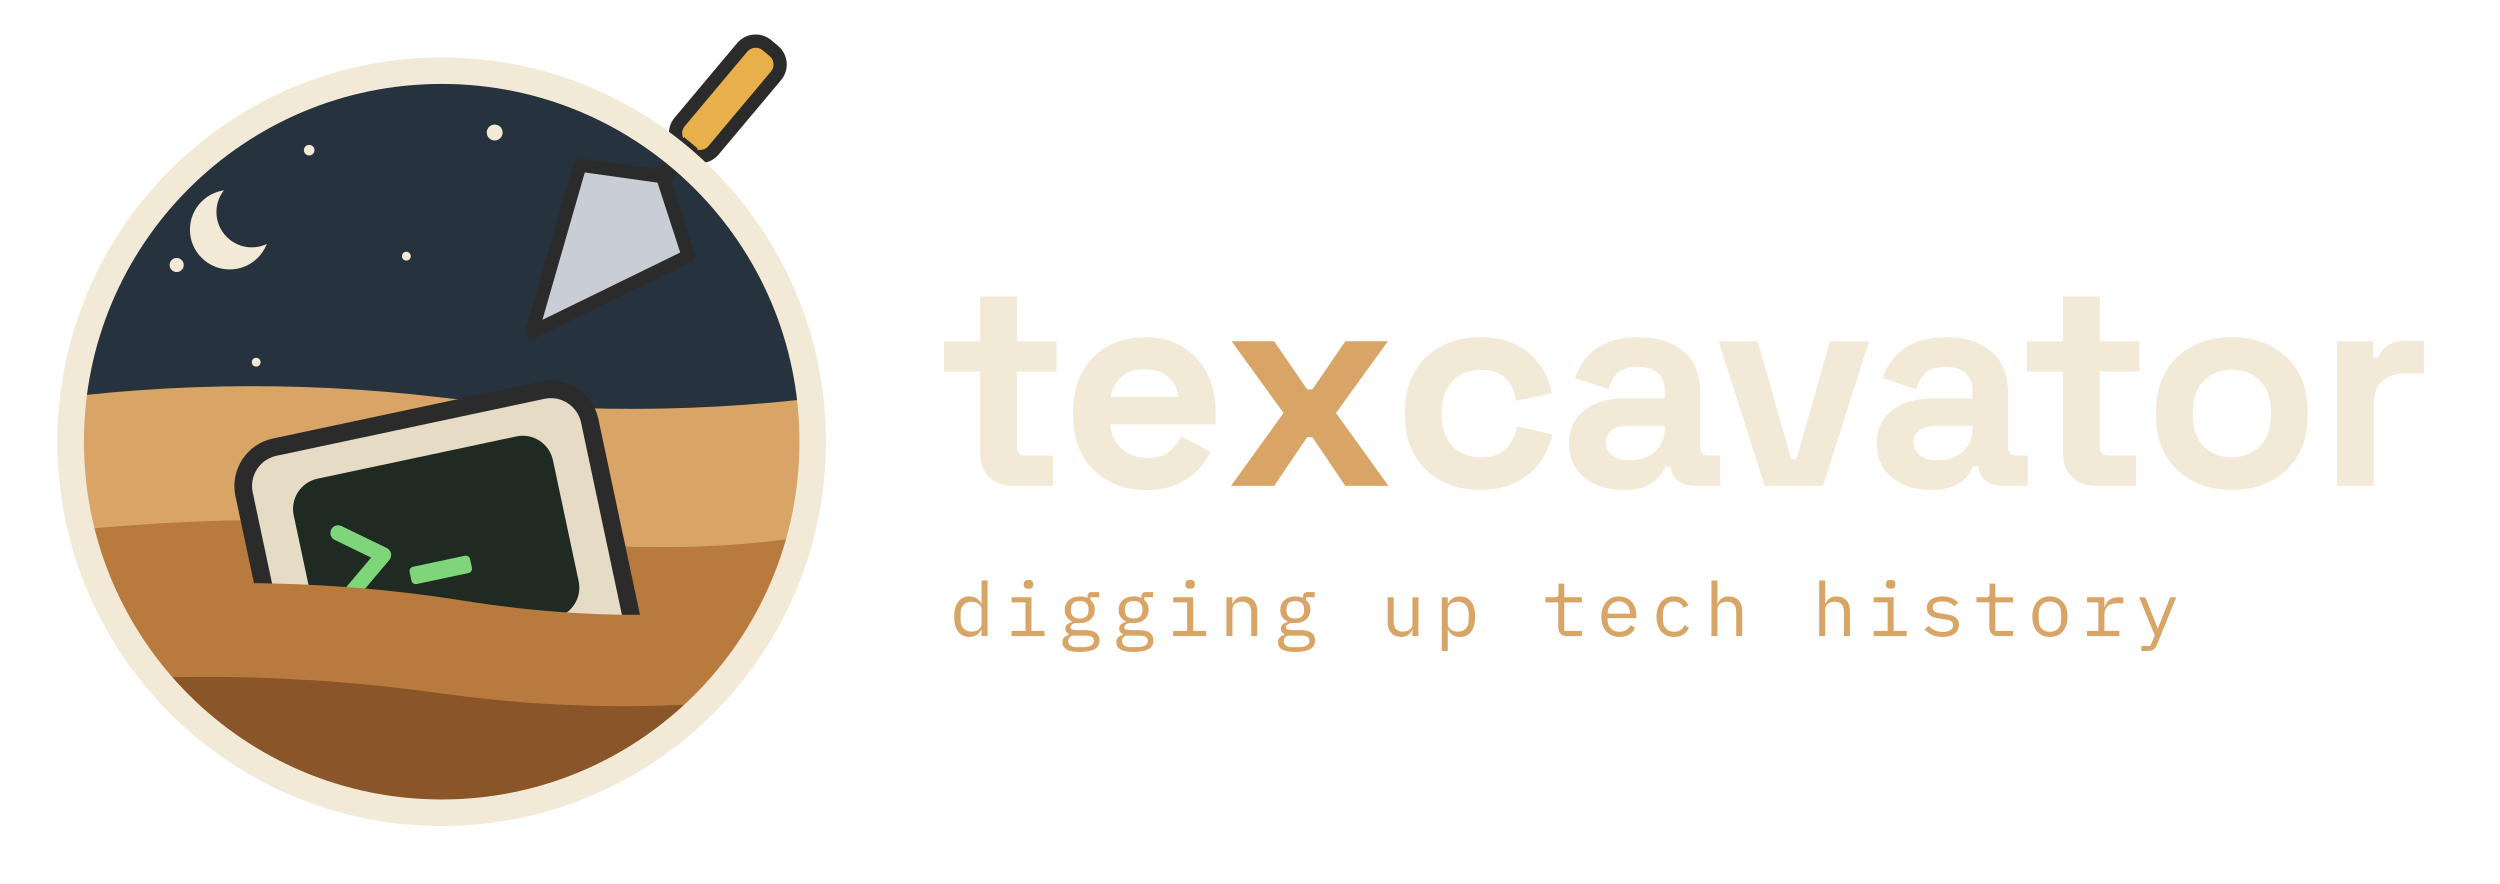
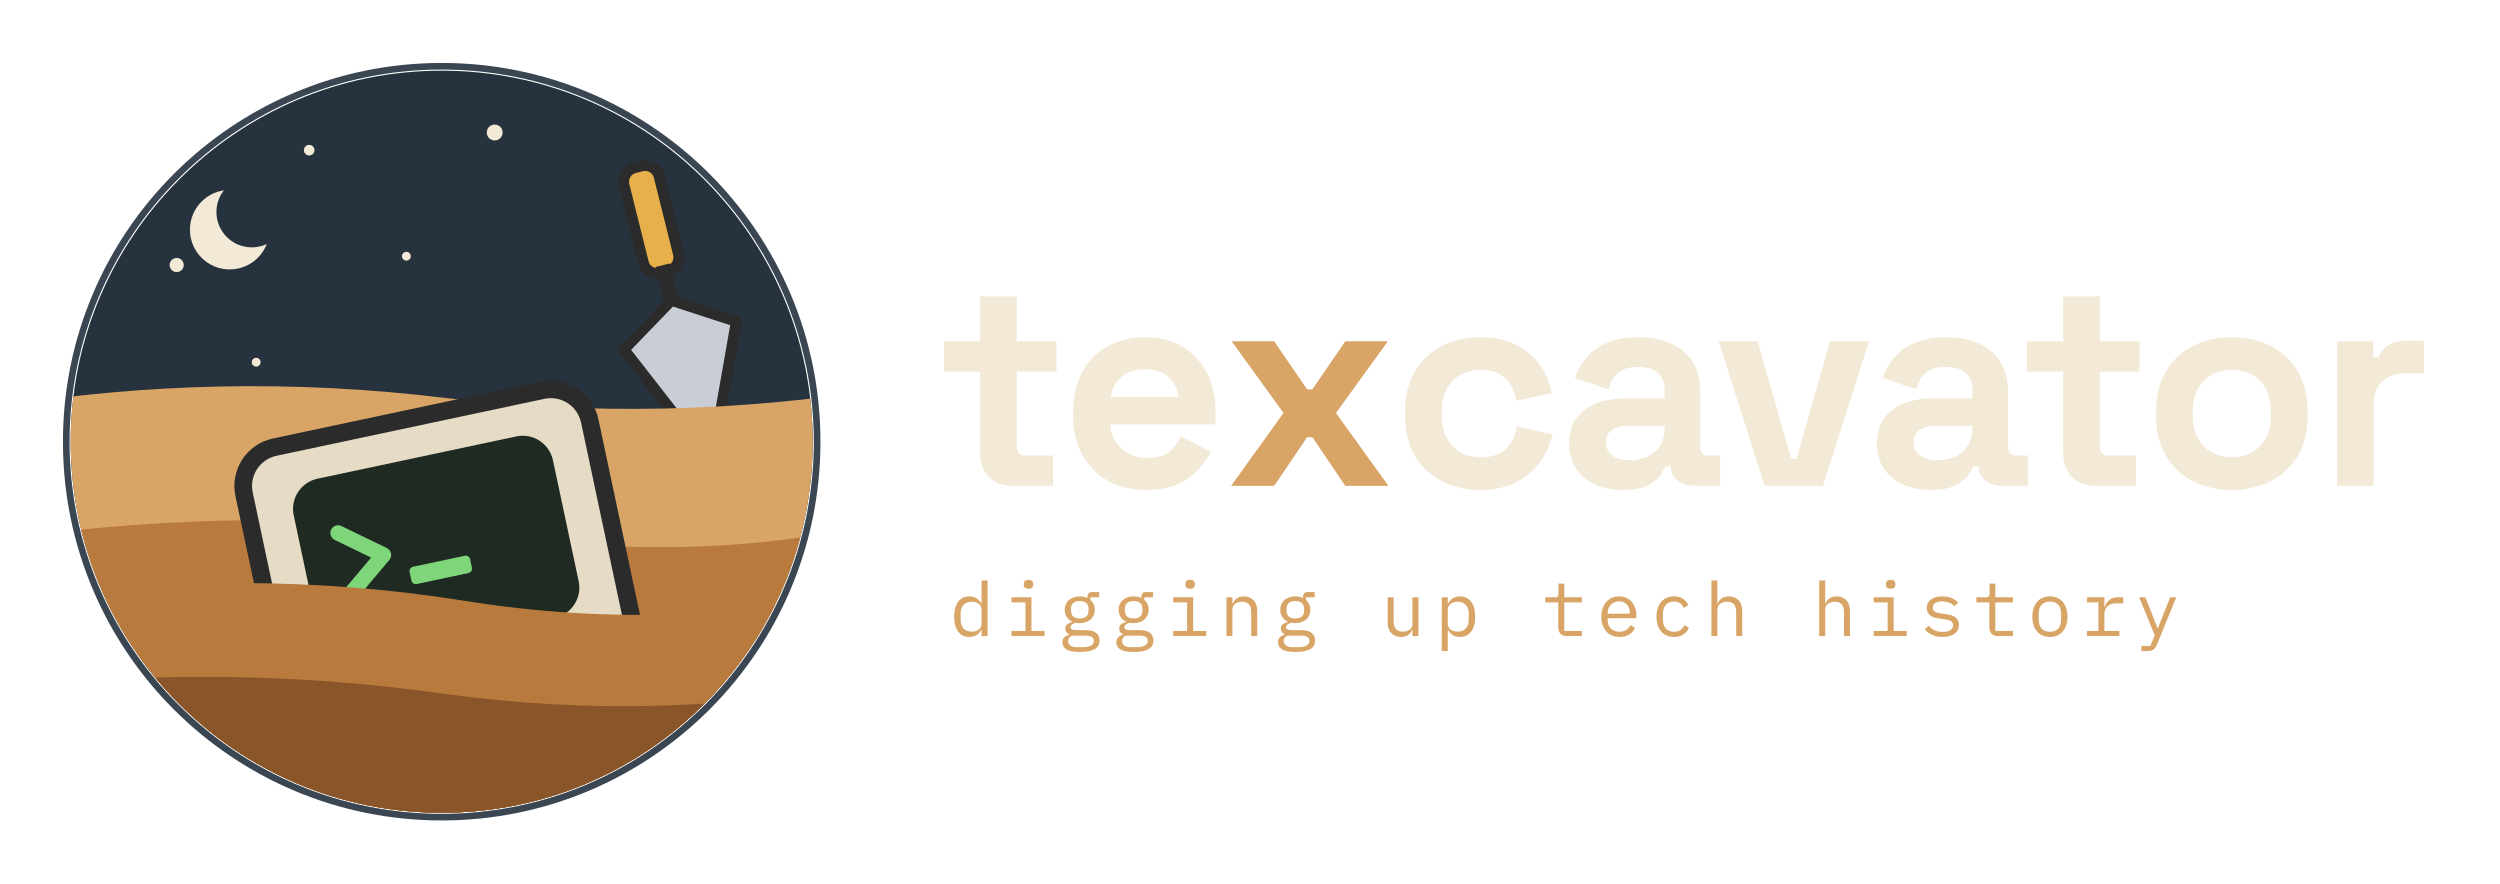
<svg xmlns="http://www.w3.org/2000/svg" viewBox="0 0 566 200" width="2264" height="800">
  <defs>
    <clipPath id="c-dark">
      <circle cx="100" cy="100" r="84" />
    </clipPath>
  </defs>
  <g clip-path="url(#c-dark)">
    <rect width="200" height="200" fill="#26323D" />
    <circle cx="52" cy="52" r="9" fill="#F3E9D7" />
    <circle cx="57" cy="48" r="8" fill="#26323D" />
    <circle cx="40" cy="60" r="1.6" fill="#F3E9D7" />
    <circle cx="70" cy="34" r="1.2" fill="#F3E9D7" />
    <circle cx="112" cy="30" r="1.8" fill="#F3E9D7" />
    <circle cx="58" cy="82" r="1" fill="#F3E9D7" />
    <circle cx="150" cy="44" r="1.2" fill="#F3E9D7" />
    <circle cx="92" cy="58" r="1" fill="#F3E9D7" />
+     <g transform="translate(152 68) rotate(-14) scale(0.82)">
+       <rect x="-5" y="-38" width="10" height="30" rx="4" fill="#E8B04A" stroke="#2B2B2B" stroke-width="3" />
+       <rect x="-2" y="-10" width="4" height="10" fill="#2B2B2B" />
+       <path d="M0 0 L16 10 L0 46 L-16 10Z" fill="#C9CED6" stroke="#2B2B2B" stroke-width="3" stroke-linejoin="round" />
+     </g>
    <path d="M0 92 Q50 84 100 90 T200 88 V200 H0Z" fill="#D9A566" />
    <path d="M0 122 Q60 114 110 121 T200 118 V200 H0Z" fill="#B97A3E" />
    <path d="M0 152 Q50 146 100 152 T200 150 V200 H0Z" fill="#8A5528" />
    <g transform="translate(100 130) rotate(-12)">
      <rect x="-34" y="-31" width="68" height="50" rx="10" fill="#7FD67A" opacity="0.25" />
      <rect x="-40" y="-36" width="80" height="66" rx="9" fill="#E6DCC6" stroke="#2B2B2B" stroke-width="4" />
      <rect x="-30" y="-27" width="60" height="42" rx="7" fill="#1E2A22" />
      <path d="M-21 -14 L-12 -7 L-21 0" fill="none" stroke="#7FD67A" stroke-width="3.5" stroke-linecap="round" stroke-linejoin="round" />
      <rect x="-7" y="-3" width="14" height="4" rx="1" fill="#7FD67A" />
      <circle cx="30" cy="22" r="2.5" fill="#B97A3E" />
    </g>
    <path d="M0 136 Q55 128 105 136 T200 132 V200 H0Z" fill="#B97A3E" />
    <path d="M0 156 Q50 150 100 157 T200 154 V200 H0Z" fill="#8A5528" />
  </g>
-   <g transform="translate(150 40) rotate(40)">
-     <rect x="-5" y="-38" width="10" height="30" rx="4" fill="#E8B04A" stroke="#2B2B2B" stroke-width="3" />
-     <rect x="-2" y="-10" width="4" height="10" fill="#2B2B2B" />
-     <path d="M0 0 L16 10 L0 46 L-16 10Z" fill="#C9CED6" stroke="#2B2B2B" stroke-width="3" stroke-linejoin="round" />
-   </g>
-   <circle cx="100" cy="100" r="84" fill="none" stroke="#F3E9D7" stroke-width="6" />
+   <circle cx="100" cy="100" r="85" fill="none" stroke="#3A4652" stroke-width="1.5" />
  <path fill="#F3E9D7" d="M229.16 110.0Q225.926 110.0 223.913 107.987Q221.9 105.974 221.9 102.608V84.128H213.716V77.264H221.9V67.1H230.216V77.264H239.192V84.128H230.216V101.156Q230.216 103.136 232.064 103.136H238.4V110.0Z M259.444 110.924Q254.56 110.924 250.831 108.845Q247.102 106.766 245.023 102.971Q242.944 99.176 242.944 94.028V93.236Q242.944 88.088 244.99 84.293Q247.036 80.498 250.732 78.419Q254.428 76.34 259.312 76.34Q264.13 76.34 267.694 78.485Q271.258 80.63 273.238 84.425Q275.218 88.22 275.218 93.236V96.074H251.392Q251.524 99.44 253.9 101.552Q256.276 103.664 259.708 103.664Q263.206 103.664 264.856 102.146Q266.506 100.628 267.364 98.78L274.162 102.344Q273.238 104.06 271.489 106.073Q269.74 108.086 266.836 109.505Q263.932 110.924 259.444 110.924ZM251.458 89.87H266.77Q266.506 87.032 264.493 85.316Q262.48 83.6 259.246 83.6Q255.88 83.6 253.9 85.316Q251.92 87.032 251.458 89.87Z" />
  <path fill="#D9A566" d="M278.706 110.0 290.586 93.5 278.838 77.264H288.474L295.932 88.154H297.12L304.578 77.264H314.214L302.466 93.5L314.346 110.0H304.578L297.12 98.978H295.932L288.474 110.0Z" />
  <path fill="#F3E9D7" d="M335.06 110.924Q330.308 110.924 326.447 108.944Q322.586 106.964 320.342 103.202Q318.098 99.44 318.098 94.094V93.17Q318.098 87.824 320.342 84.062Q322.586 80.3 326.447 78.32Q330.308 76.34 335.06 76.34Q339.746 76.34 343.112 77.99Q346.478 79.64 348.557 82.511Q350.636 85.382 351.296 89.012L343.244 90.728Q342.98 88.748 342.056 87.164Q341.132 85.58 339.449 84.656Q337.766 83.732 335.258 83.732Q332.75 83.732 330.737 84.821Q328.724 85.91 327.569 88.055Q326.414 90.2 326.414 93.302V93.962Q326.414 97.064 327.569 99.209Q328.724 101.354 330.737 102.443Q332.75 103.532 335.258 103.532Q339.02 103.532 340.967 101.585Q342.914 99.638 343.442 96.47L351.494 98.384Q350.636 101.882 348.557 104.753Q346.478 107.624 343.112 109.274Q339.746 110.924 335.06 110.924Z M367.522 110.924Q364.024 110.924 361.252 109.703Q358.48 108.482 356.863 106.139Q355.246 103.796 355.246 100.43Q355.246 97.064 356.863 94.787Q358.48 92.51 361.351 91.355Q364.222 90.2 367.918 90.2H376.894V88.352Q376.894 86.042 375.442 84.557Q373.99 83.072 370.822 83.072Q367.72 83.072 366.202 84.491Q364.684 85.91 364.222 88.154L356.566 85.58Q357.358 83.072 359.107 80.993Q360.856 78.914 363.793 77.627Q366.73 76.34 370.954 76.34Q377.422 76.34 381.184 79.574Q384.946 82.808 384.946 88.946V101.156Q384.946 103.136 386.794 103.136H389.434V110.0H383.89Q381.448 110.0 379.864 108.812Q378.28 107.624 378.28 105.644V105.578H377.026Q376.762 106.37 375.838 107.657Q374.914 108.944 372.934 109.934Q370.954 110.924 367.522 110.924ZM368.974 104.192Q372.472 104.192 374.683 102.245Q376.894 100.298 376.894 97.064V96.404H368.512Q366.202 96.404 364.882 97.394Q363.562 98.384 363.562 100.166Q363.562 101.948 364.948 103.07Q366.334 104.192 368.974 104.192Z M399.522 110.0 389.094 77.264H397.938L405.528 103.928H406.716L414.306 77.264H423.15L412.722 110.0Z M437.198 110.924Q433.7 110.924 430.928 109.703Q428.156 108.482 426.539 106.139Q424.922 103.796 424.922 100.43Q424.922 97.064 426.539 94.787Q428.156 92.51 431.027 91.355Q433.898 90.2 437.594 90.2H446.57V88.352Q446.57 86.042 445.118 84.557Q443.666 83.072 440.498 83.072Q437.396 83.072 435.878 84.491Q434.36 85.91 433.898 88.154L426.242 85.58Q427.034 83.072 428.783 80.993Q430.532 78.914 433.469 77.627Q436.406 76.34 440.63 76.34Q447.098 76.34 450.86 79.574Q454.622 82.808 454.622 88.946V101.156Q454.622 103.136 456.47 103.136H459.11V110.0H453.566Q451.124 110.0 449.54 108.812Q447.956 107.624 447.956 105.644V105.578H446.702Q446.438 106.37 445.514 107.657Q444.59 108.944 442.61 109.934Q440.63 110.924 437.198 110.924ZM438.65 104.192Q442.148 104.192 444.359 102.245Q446.57 100.298 446.57 97.064V96.404H438.188Q435.878 96.404 434.558 97.394Q433.238 98.384 433.238 100.166Q433.238 101.948 434.624 103.07Q436.01 104.192 438.65 104.192Z M474.346 110.0Q471.112 110.0 469.099 107.987Q467.086 105.974 467.086 102.608V84.128H458.902V77.264H467.086V67.1H475.402V77.264H484.378V84.128H475.402V101.156Q475.402 103.136 477.25 103.136H483.586V110.0Z M505.29 110.924Q500.406 110.924 496.512 108.944Q492.618 106.964 490.374 103.202Q488.13 99.44 488.13 94.16V93.104Q488.13 87.824 490.374 84.062Q492.618 80.3 496.512 78.32Q500.406 76.34 505.29 76.34Q510.174 76.34 514.068 78.32Q517.962 80.3 520.206 84.062Q522.45 87.824 522.45 93.104V94.16Q522.45 99.44 520.206 103.202Q517.962 106.964 514.068 108.944Q510.174 110.924 505.29 110.924ZM505.29 103.532Q509.118 103.532 511.626 101.057Q514.134 98.582 514.134 93.962V93.302Q514.134 88.682 511.659 86.207Q509.184 83.732 505.29 83.732Q501.462 83.732 498.954 86.207Q496.446 88.682 496.446 93.302V93.962Q496.446 98.582 498.954 101.057Q501.462 103.532 505.29 103.532Z M529.106 110.0V77.264H537.29V80.96H538.478Q539.204 78.98 540.887 78.056Q542.57 77.132 544.814 77.132H548.774V84.524H544.682Q541.514 84.524 539.468 86.207Q537.422 87.89 537.422 91.388V110.0Z" />
  <path fill="#D9A566" d="M222.225 142.572H222.157Q221.307 144.204 219.454 144.204Q217.839 144.204 216.93 142.997Q216.02 141.79 216.02 139.614Q216.02 137.438 216.93 136.231Q217.839 135.024 219.454 135.024Q221.307 135.024 222.157 136.656H222.225V131.42H223.585V144.0H222.225ZM219.981 142.997Q220.44 142.997 220.848 142.878Q221.256 142.759 221.562 142.529Q221.868 142.3 222.046 141.969Q222.225 141.637 222.225 141.195V138.033Q222.225 137.591 222.046 137.26Q221.868 136.928 221.562 136.698Q221.256 136.469 220.848 136.35Q220.44 136.231 219.981 136.231Q218.791 136.231 218.137 136.953Q217.482 137.676 217.482 138.866V140.362Q217.482 141.552 218.137 142.274Q218.791 142.997 219.981 142.997Z M232.844 133.29Q232.249 133.29 232.011 133.043Q231.773 132.797 231.773 132.423V132.151Q231.773 131.777 232.011 131.53Q232.249 131.284 232.844 131.284Q233.439 131.284 233.677 131.53Q233.915 131.777 233.915 132.151V132.423Q233.915 132.797 233.677 133.043Q233.439 133.29 232.844 133.29ZM229.002 142.844H232.164V136.384H229.002V135.228H233.524V142.844H236.482V144.0H229.002Z M248.937 145.003Q248.937 146.329 247.832 146.966Q246.727 147.604 244.517 147.604Q242.392 147.604 241.465 147.043Q240.539 146.482 240.539 145.428Q240.539 144.714 240.913 144.323Q241.287 143.932 241.967 143.745V143.541Q241.593 143.354 241.389 143.065Q241.185 142.776 241.185 142.334Q241.185 141.654 241.635 141.314Q242.086 140.974 242.766 140.804V140.736Q241.95 140.379 241.499 139.682Q241.049 138.985 241.049 138.05Q241.049 137.387 241.287 136.826Q241.525 136.265 241.975 135.865Q242.426 135.466 243.055 135.245Q243.684 135.024 244.449 135.024Q245.435 135.024 246.183 135.381V135.228Q246.183 134.718 246.421 134.378Q246.659 134.038 247.237 134.038H248.852V135.228H246.88V135.823Q247.356 136.231 247.611 136.792Q247.866 137.353 247.866 138.05Q247.866 138.713 247.619 139.274Q247.373 139.835 246.931 140.234Q246.489 140.634 245.851 140.855Q245.214 141.076 244.449 141.076Q244.228 141.076 244.024 141.059Q243.82 141.042 243.616 141.008Q243.412 141.042 243.191 141.118Q242.97 141.195 242.783 141.322Q242.596 141.45 242.477 141.62Q242.358 141.79 242.358 142.011Q242.358 142.402 242.749 142.529Q243.14 142.657 243.769 142.657H245.707Q247.407 142.657 248.172 143.294Q248.937 143.932 248.937 145.003ZM247.662 145.071Q247.662 144.544 247.237 144.23Q246.812 143.915 245.758 143.915H242.715Q241.831 144.272 241.831 145.105Q241.831 145.683 242.29 146.099Q242.749 146.516 243.82 146.516H245.146Q246.336 146.516 246.999 146.15Q247.662 145.785 247.662 145.071ZM244.449 140.022Q245.469 140.022 245.953 139.546Q246.438 139.07 246.438 138.288V137.795Q246.438 137.013 245.953 136.546Q245.469 136.078 244.449 136.078Q243.429 136.078 242.953 136.546Q242.477 137.013 242.477 137.795V138.288Q242.477 139.07 242.953 139.546Q243.429 140.022 244.449 140.022Z M261.137 145.003Q261.137 146.329 260.032 146.966Q258.927 147.604 256.717 147.604Q254.592 147.604 253.665 147.043Q252.739 146.482 252.739 145.428Q252.739 144.714 253.113 144.323Q253.487 143.932 254.167 143.745V143.541Q253.793 143.354 253.589 143.065Q253.385 142.776 253.385 142.334Q253.385 141.654 253.835 141.314Q254.286 140.974 254.966 140.804V140.736Q254.15 140.379 253.699 139.682Q253.249 138.985 253.249 138.05Q253.249 137.387 253.487 136.826Q253.725 136.265 254.175 135.865Q254.626 135.466 255.255 135.245Q255.884 135.024 256.649 135.024Q257.635 135.024 258.383 135.381V135.228Q258.383 134.718 258.621 134.378Q258.859 134.038 259.437 134.038H261.052V135.228H259.08V135.823Q259.556 136.231 259.811 136.792Q260.066 137.353 260.066 138.05Q260.066 138.713 259.819 139.274Q259.573 139.835 259.131 140.234Q258.689 140.634 258.051 140.855Q257.414 141.076 256.649 141.076Q256.428 141.076 256.224 141.059Q256.02 141.042 255.816 141.008Q255.612 141.042 255.391 141.118Q255.17 141.195 254.983 141.322Q254.796 141.45 254.677 141.62Q254.558 141.79 254.558 142.011Q254.558 142.402 254.949 142.529Q255.34 142.657 255.969 142.657H257.907Q259.607 142.657 260.372 143.294Q261.137 143.932 261.137 145.003ZM259.862 145.071Q259.862 144.544 259.437 144.23Q259.012 143.915 257.958 143.915H254.915Q254.031 144.272 254.031 145.105Q254.031 145.683 254.49 146.099Q254.949 146.516 256.02 146.516H257.346Q258.536 146.516 259.199 146.15Q259.862 145.785 259.862 145.071ZM256.649 140.022Q257.669 140.022 258.154 139.546Q258.638 139.07 258.638 138.288V137.795Q258.638 137.013 258.154 136.546Q257.669 136.078 256.649 136.078Q255.629 136.078 255.153 136.546Q254.677 137.013 254.677 137.795V138.288Q254.677 139.07 255.153 139.546Q255.629 140.022 256.649 140.022Z M269.444 133.29Q268.849 133.29 268.611 133.043Q268.373 132.797 268.373 132.423V132.151Q268.373 131.777 268.611 131.53Q268.849 131.284 269.444 131.284Q270.039 131.284 270.277 131.53Q270.515 131.777 270.515 132.151V132.423Q270.515 132.797 270.277 133.043Q270.039 133.29 269.444 133.29ZM265.602 142.844H268.764V136.384H265.602V135.228H270.124V142.844H273.082V144.0H265.602Z M277.666 144.0V135.228H279.026V136.656H279.094Q279.23 136.333 279.434 136.036Q279.638 135.738 279.935 135.517Q280.233 135.296 280.641 135.16Q281.049 135.024 281.593 135.024Q282.97 135.024 283.803 135.899Q284.636 136.775 284.636 138.373V144.0H283.276V138.611Q283.276 137.404 282.749 136.817Q282.222 136.231 281.202 136.231Q280.794 136.231 280.403 136.333Q280.012 136.435 279.706 136.639Q279.4 136.843 279.213 137.166Q279.026 137.489 279.026 137.914V144.0Z M297.737 145.003Q297.737 146.329 296.632 146.966Q295.527 147.604 293.317 147.604Q291.192 147.604 290.265 147.043Q289.339 146.482 289.339 145.428Q289.339 144.714 289.713 144.323Q290.087 143.932 290.767 143.745V143.541Q290.393 143.354 290.189 143.065Q289.985 142.776 289.985 142.334Q289.985 141.654 290.435 141.314Q290.886 140.974 291.566 140.804V140.736Q290.75 140.379 290.299 139.682Q289.849 138.985 289.849 138.05Q289.849 137.387 290.087 136.826Q290.325 136.265 290.775 135.865Q291.226 135.466 291.855 135.245Q292.484 135.024 293.249 135.024Q294.235 135.024 294.983 135.381V135.228Q294.983 134.718 295.221 134.378Q295.459 134.038 296.037 134.038H297.652V135.228H295.68V135.823Q296.156 136.231 296.411 136.792Q296.666 137.353 296.666 138.05Q296.666 138.713 296.419 139.274Q296.173 139.835 295.731 140.234Q295.289 140.634 294.651 140.855Q294.014 141.076 293.249 141.076Q293.028 141.076 292.824 141.059Q292.62 141.042 292.416 141.008Q292.212 141.042 291.991 141.118Q291.77 141.195 291.583 141.322Q291.396 141.45 291.277 141.62Q291.158 141.79 291.158 142.011Q291.158 142.402 291.549 142.529Q291.94 142.657 292.569 142.657H294.507Q296.207 142.657 296.972 143.294Q297.737 143.932 297.737 145.003ZM296.462 145.071Q296.462 144.544 296.037 144.23Q295.612 143.915 294.558 143.915H291.515Q290.631 144.272 290.631 145.105Q290.631 145.683 291.09 146.099Q291.549 146.516 292.62 146.516H293.946Q295.136 146.516 295.799 146.15Q296.462 145.785 296.462 145.071ZM293.249 140.022Q294.269 140.022 294.753 139.546Q295.238 139.07 295.238 138.288V137.795Q295.238 137.013 294.753 136.546Q294.269 136.078 293.249 136.078Q292.229 136.078 291.753 136.546Q291.277 137.013 291.277 137.795V138.288Q291.277 139.07 291.753 139.546Q292.229 140.022 293.249 140.022Z M319.774 142.572H319.706Q319.57 142.895 319.366 143.192Q319.162 143.49 318.864 143.711Q318.567 143.932 318.159 144.068Q317.751 144.204 317.207 144.204Q315.83 144.204 314.997 143.329Q314.164 142.453 314.164 140.855V135.228H315.524V140.617Q315.524 141.824 316.051 142.411Q316.578 142.997 317.598 142.997Q318.006 142.997 318.397 142.895Q318.788 142.793 319.094 142.589Q319.4 142.385 319.587 142.07Q319.774 141.756 319.774 141.314V135.228H321.134V144.0H319.774Z M326.415 135.228H327.775V136.656H327.843Q328.693 135.024 330.546 135.024Q332.161 135.024 333.07 136.231Q333.98 137.438 333.98 139.614Q333.98 141.79 333.07 142.997Q332.161 144.204 330.546 144.204Q328.693 144.204 327.843 142.572H327.775V147.4H326.415ZM330.019 142.997Q331.209 142.997 331.863 142.274Q332.518 141.552 332.518 140.362V138.866Q332.518 137.676 331.863 136.953Q331.209 136.231 330.019 136.231Q329.56 136.231 329.152 136.35Q328.744 136.469 328.438 136.698Q328.132 136.928 327.953 137.26Q327.775 137.591 327.775 138.033V141.195Q327.775 141.637 327.953 141.969Q328.132 142.3 328.438 142.529Q328.744 142.759 329.152 142.878Q329.56 142.997 330.019 142.997Z M354.725 144.0Q353.722 144.0 353.254 143.439Q352.787 142.878 352.787 141.994V136.384H349.863V135.228H352.039Q352.481 135.228 352.659 135.05Q352.838 134.871 352.838 134.429V132.134H354.147V135.228H358.142V136.384H354.147V142.844H358.142V144.0Z M366.653 144.204Q365.701 144.204 364.944 143.881Q364.188 143.558 363.652 142.954Q363.117 142.351 362.828 141.51Q362.539 140.668 362.539 139.631Q362.539 138.577 362.836 137.727Q363.134 136.877 363.661 136.274Q364.188 135.67 364.927 135.347Q365.667 135.024 366.568 135.024Q367.452 135.024 368.174 135.347Q368.897 135.67 369.407 136.239Q369.917 136.809 370.189 137.591Q370.461 138.373 370.461 139.308V139.954H363.967V140.362Q363.967 140.94 364.154 141.433Q364.341 141.926 364.689 142.283Q365.038 142.64 365.539 142.835Q366.041 143.031 366.653 143.031Q367.537 143.031 368.183 142.623Q368.829 142.215 369.169 141.501L370.172 142.181Q369.781 143.065 368.871 143.635Q367.962 144.204 366.653 144.204ZM366.568 136.146Q366.007 136.146 365.531 136.35Q365.055 136.554 364.706 136.911Q364.358 137.268 364.162 137.752Q363.967 138.237 363.967 138.815V138.934H368.999V138.747Q368.999 138.169 368.82 137.693Q368.642 137.217 368.327 136.869Q368.013 136.52 367.562 136.333Q367.112 136.146 366.568 136.146Z M379.006 144.204Q378.054 144.204 377.314 143.873Q376.575 143.541 376.065 142.946Q375.555 142.351 375.291 141.501Q375.028 140.651 375.028 139.614Q375.028 138.577 375.3 137.727Q375.572 136.877 376.082 136.274Q376.592 135.67 377.323 135.347Q378.054 135.024 378.989 135.024Q380.264 135.024 381.063 135.585Q381.862 136.146 382.236 137.047L381.148 137.625Q380.91 136.945 380.357 136.571Q379.805 136.197 378.989 136.197Q378.394 136.197 377.926 136.392Q377.459 136.588 377.136 136.945Q376.813 137.302 376.651 137.795Q376.49 138.288 376.49 138.866V140.362Q376.49 140.94 376.651 141.433Q376.813 141.926 377.136 142.283Q377.459 142.64 377.935 142.835Q378.411 143.031 379.023 143.031Q379.907 143.031 380.485 142.623Q381.063 142.215 381.403 141.501L382.372 142.164Q381.981 143.048 381.156 143.626Q380.332 144.204 379.006 144.204Z M387.466 131.42H388.826V136.656H388.894Q389.03 136.333 389.234 136.036Q389.438 135.738 389.735 135.517Q390.033 135.296 390.441 135.16Q390.849 135.024 391.393 135.024Q392.77 135.024 393.603 135.899Q394.436 136.775 394.436 138.373V144.0H393.076V138.611Q393.076 137.404 392.549 136.817Q392.022 136.231 391.002 136.231Q390.594 136.231 390.203 136.333Q389.812 136.435 389.506 136.639Q389.2 136.843 389.013 137.166Q388.826 137.489 388.826 137.914V144.0H387.466Z M411.866 131.42H413.226V136.656H413.294Q413.43 136.333 413.634 136.036Q413.838 135.738 414.135 135.517Q414.433 135.296 414.841 135.16Q415.249 135.024 415.793 135.024Q417.17 135.024 418.003 135.899Q418.836 136.775 418.836 138.373V144.0H417.476V138.611Q417.476 137.404 416.949 136.817Q416.422 136.231 415.402 136.231Q414.994 136.231 414.603 136.333Q414.212 136.435 413.906 136.639Q413.6 136.843 413.413 137.166Q413.226 137.489 413.226 137.914V144.0H411.866Z M428.044 133.29Q427.449 133.29 427.211 133.043Q426.973 132.797 426.973 132.423V132.151Q426.973 131.777 427.211 131.53Q427.449 131.284 428.044 131.284Q428.639 131.284 428.877 131.53Q429.115 131.777 429.115 132.151V132.423Q429.115 132.797 428.877 133.043Q428.639 133.29 428.044 133.29ZM424.202 142.844H427.364V136.384H424.202V135.228H428.724V142.844H431.682V144.0H424.202Z M439.802 144.204Q438.425 144.204 437.43 143.737Q436.436 143.269 435.739 142.487L436.657 141.688Q437.286 142.351 438.034 142.708Q438.782 143.065 439.836 143.065Q440.856 143.065 441.51 142.7Q442.165 142.334 442.165 141.552Q442.165 141.212 442.037 140.982Q441.91 140.753 441.689 140.617Q441.468 140.481 441.196 140.404Q440.924 140.328 440.618 140.277L439.241 140.073Q438.782 140.005 438.246 139.886Q437.711 139.767 437.269 139.504Q436.827 139.24 436.529 138.798Q436.232 138.356 436.232 137.642Q436.232 136.979 436.495 136.494Q436.759 136.01 437.235 135.678Q437.711 135.347 438.357 135.185Q439.003 135.024 439.768 135.024Q440.958 135.024 441.833 135.398Q442.709 135.772 443.338 136.435L442.454 137.268Q442.301 137.081 442.071 136.885Q441.842 136.69 441.51 136.529Q441.179 136.367 440.737 136.265Q440.295 136.163 439.717 136.163Q438.68 136.163 438.127 136.52Q437.575 136.877 437.575 137.557Q437.575 137.897 437.702 138.126Q437.83 138.356 438.051 138.492Q438.272 138.628 438.552 138.704Q438.833 138.781 439.122 138.832L440.499 139.036Q440.975 139.104 441.502 139.223Q442.029 139.342 442.471 139.606Q442.913 139.869 443.21 140.311Q443.508 140.753 443.508 141.467Q443.508 142.776 442.496 143.49Q441.485 144.204 439.802 144.204Z M452.325 144.0Q451.322 144.0 450.854 143.439Q450.387 142.878 450.387 141.994V136.384H447.463V135.228H449.639Q450.081 135.228 450.259 135.05Q450.438 134.871 450.438 134.429V132.134H451.747V135.228H455.742V136.384H451.747V142.844H455.742V144.0Z M464.1 144.204Q463.182 144.204 462.442 143.881Q461.703 143.558 461.184 142.954Q460.666 142.351 460.394 141.51Q460.122 140.668 460.122 139.614Q460.122 138.577 460.394 137.727Q460.666 136.877 461.184 136.274Q461.703 135.67 462.442 135.347Q463.182 135.024 464.1 135.024Q465.018 135.024 465.757 135.347Q466.497 135.67 467.015 136.274Q467.534 136.877 467.806 137.727Q468.078 138.577 468.078 139.614Q468.078 140.668 467.806 141.51Q467.534 142.351 467.015 142.954Q466.497 143.558 465.757 143.881Q465.018 144.204 464.1 144.204ZM464.1 143.031Q465.239 143.031 465.936 142.351Q466.633 141.671 466.633 140.243V138.985Q466.633 137.557 465.936 136.877Q465.239 136.197 464.1 136.197Q462.961 136.197 462.264 136.877Q461.567 137.557 461.567 138.985V140.243Q461.567 141.671 462.264 142.351Q462.961 143.031 464.1 143.031Z M472.509 142.844H475.076V136.384H472.509V135.228H476.436V137.438H476.521Q476.793 136.401 477.549 135.815Q478.306 135.228 479.479 135.228H480.703V136.588H479.054Q477.881 136.588 477.158 137.268Q476.436 137.948 476.436 139.053V142.844H479.836V144.0H472.509Z M491.339 135.228H492.699L488.347 145.921Q488.194 146.295 488.007 146.575Q487.82 146.856 487.565 147.034Q487.31 147.213 486.953 147.306Q486.596 147.4 486.103 147.4H484.811V146.244H486.851L487.837 143.83L484.301 135.228H485.695L487.174 138.9L488.483 142.232H488.551L489.86 138.9Z" />
</svg>
